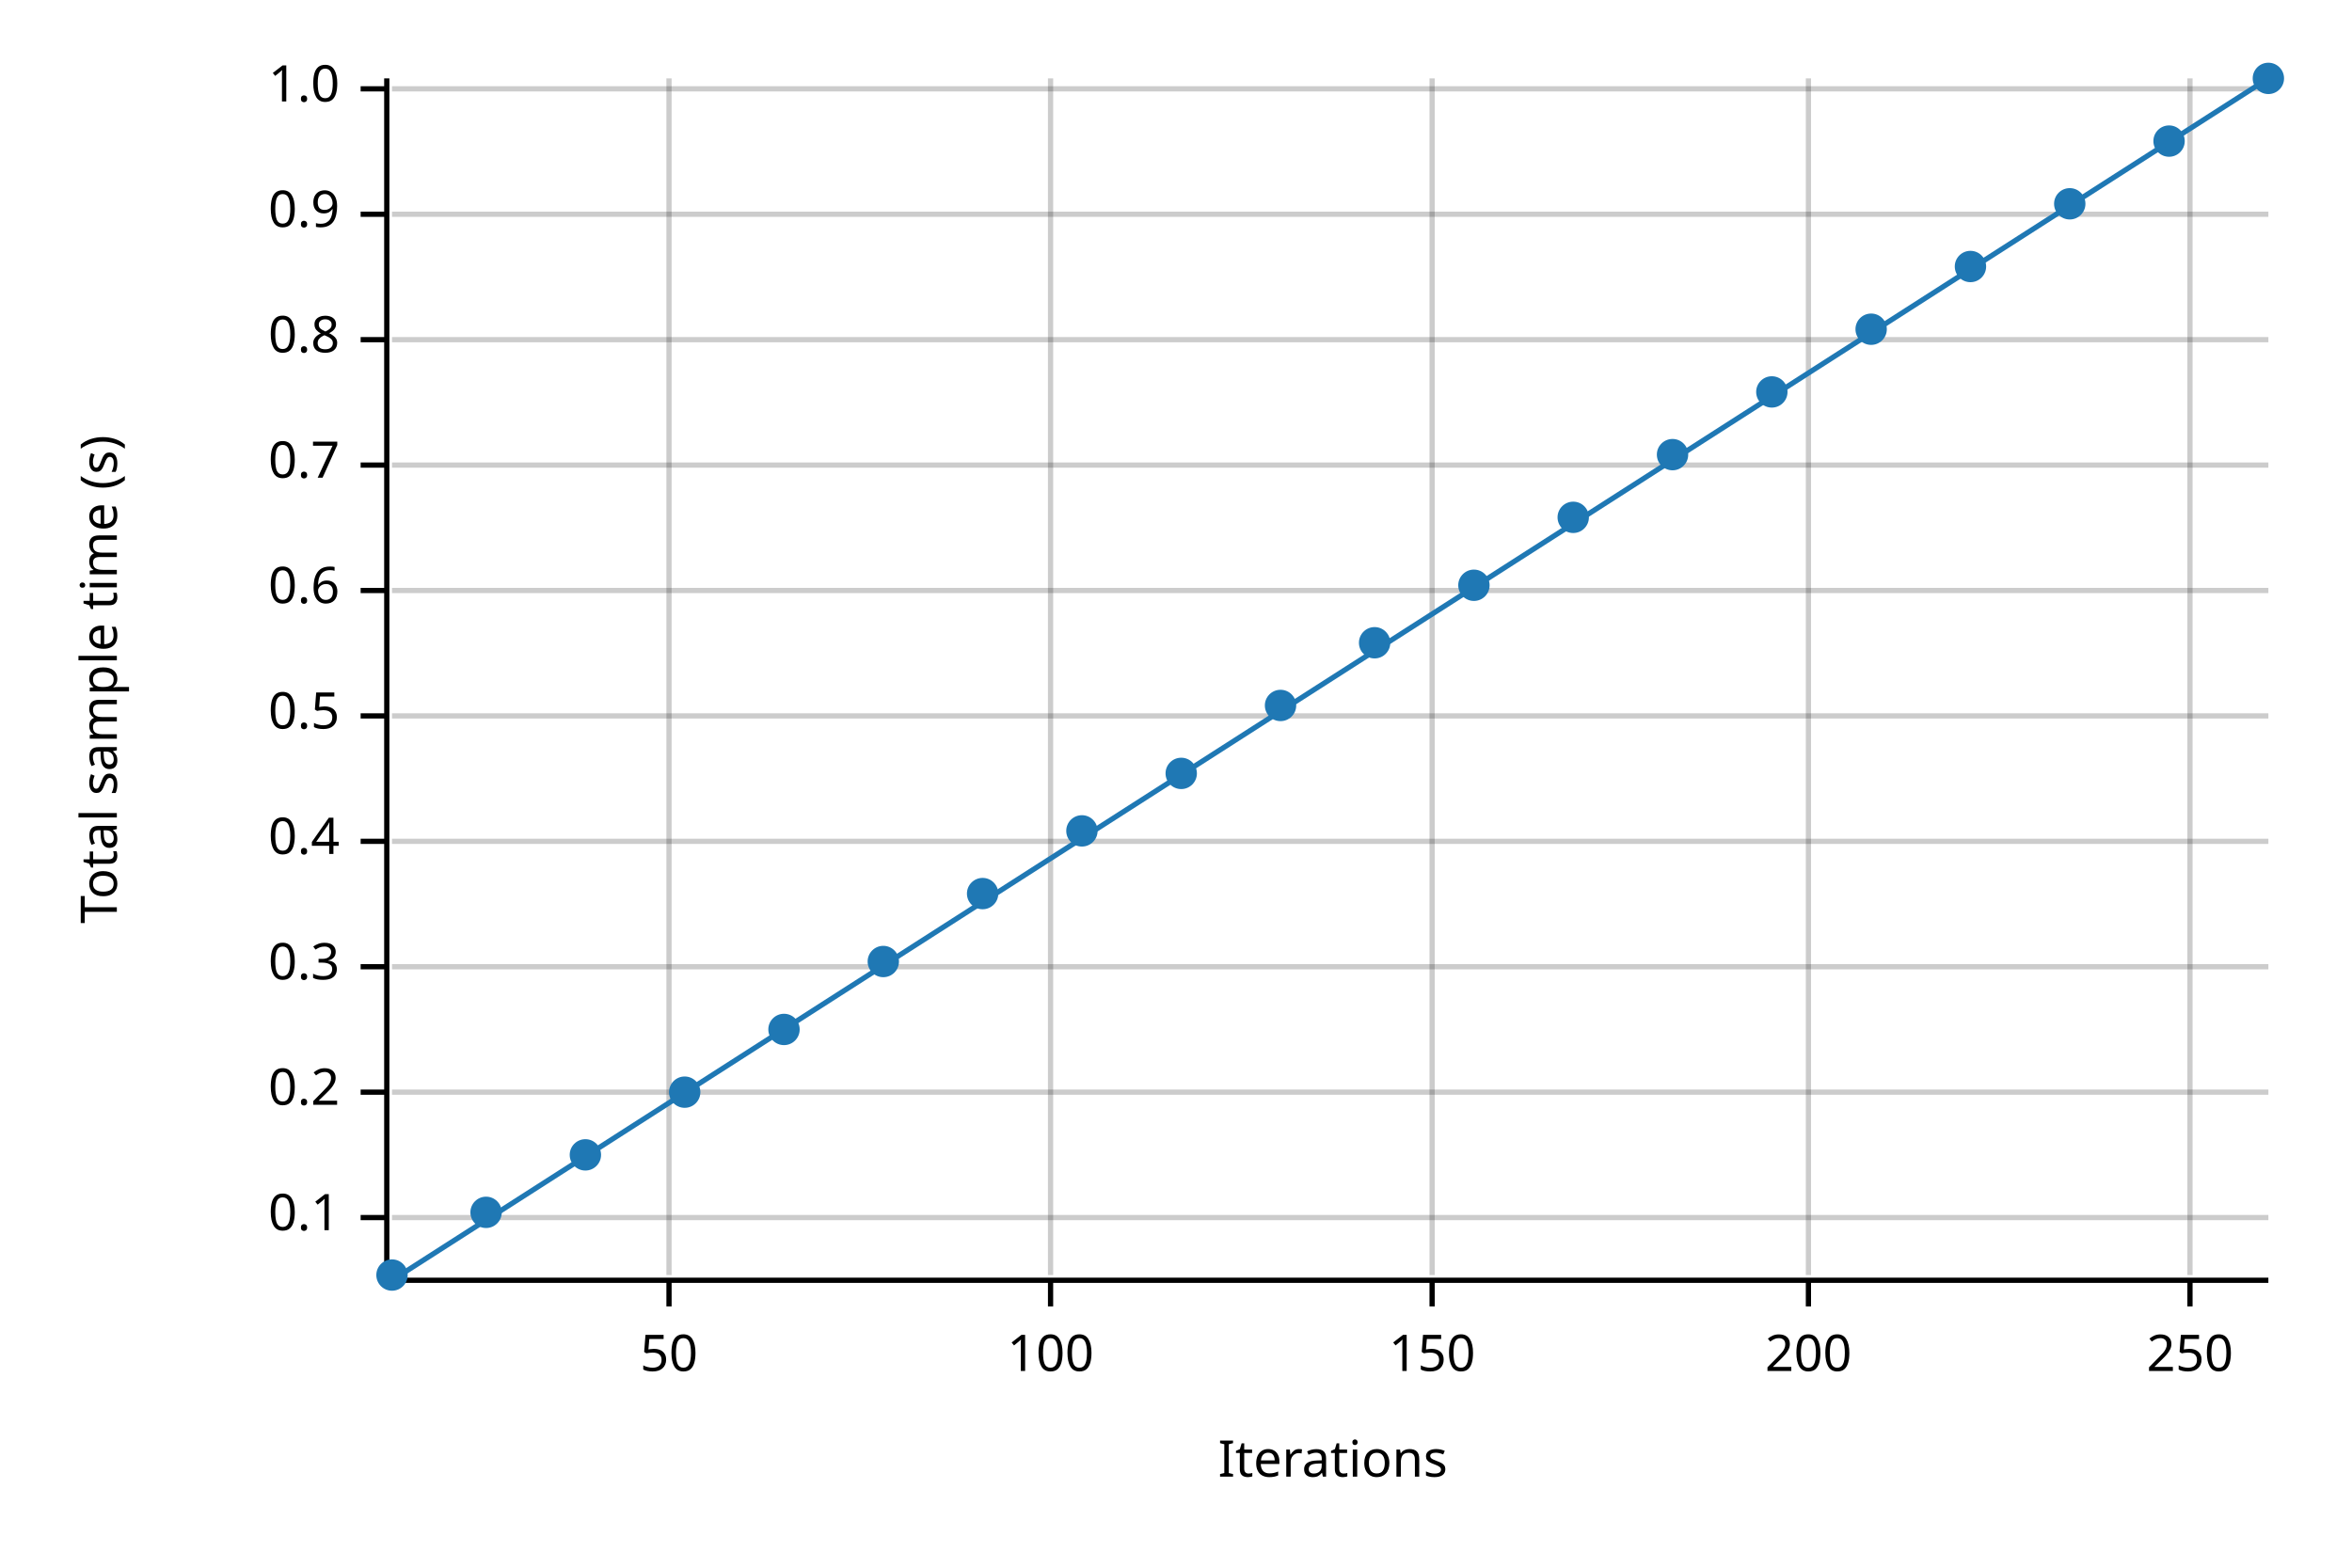
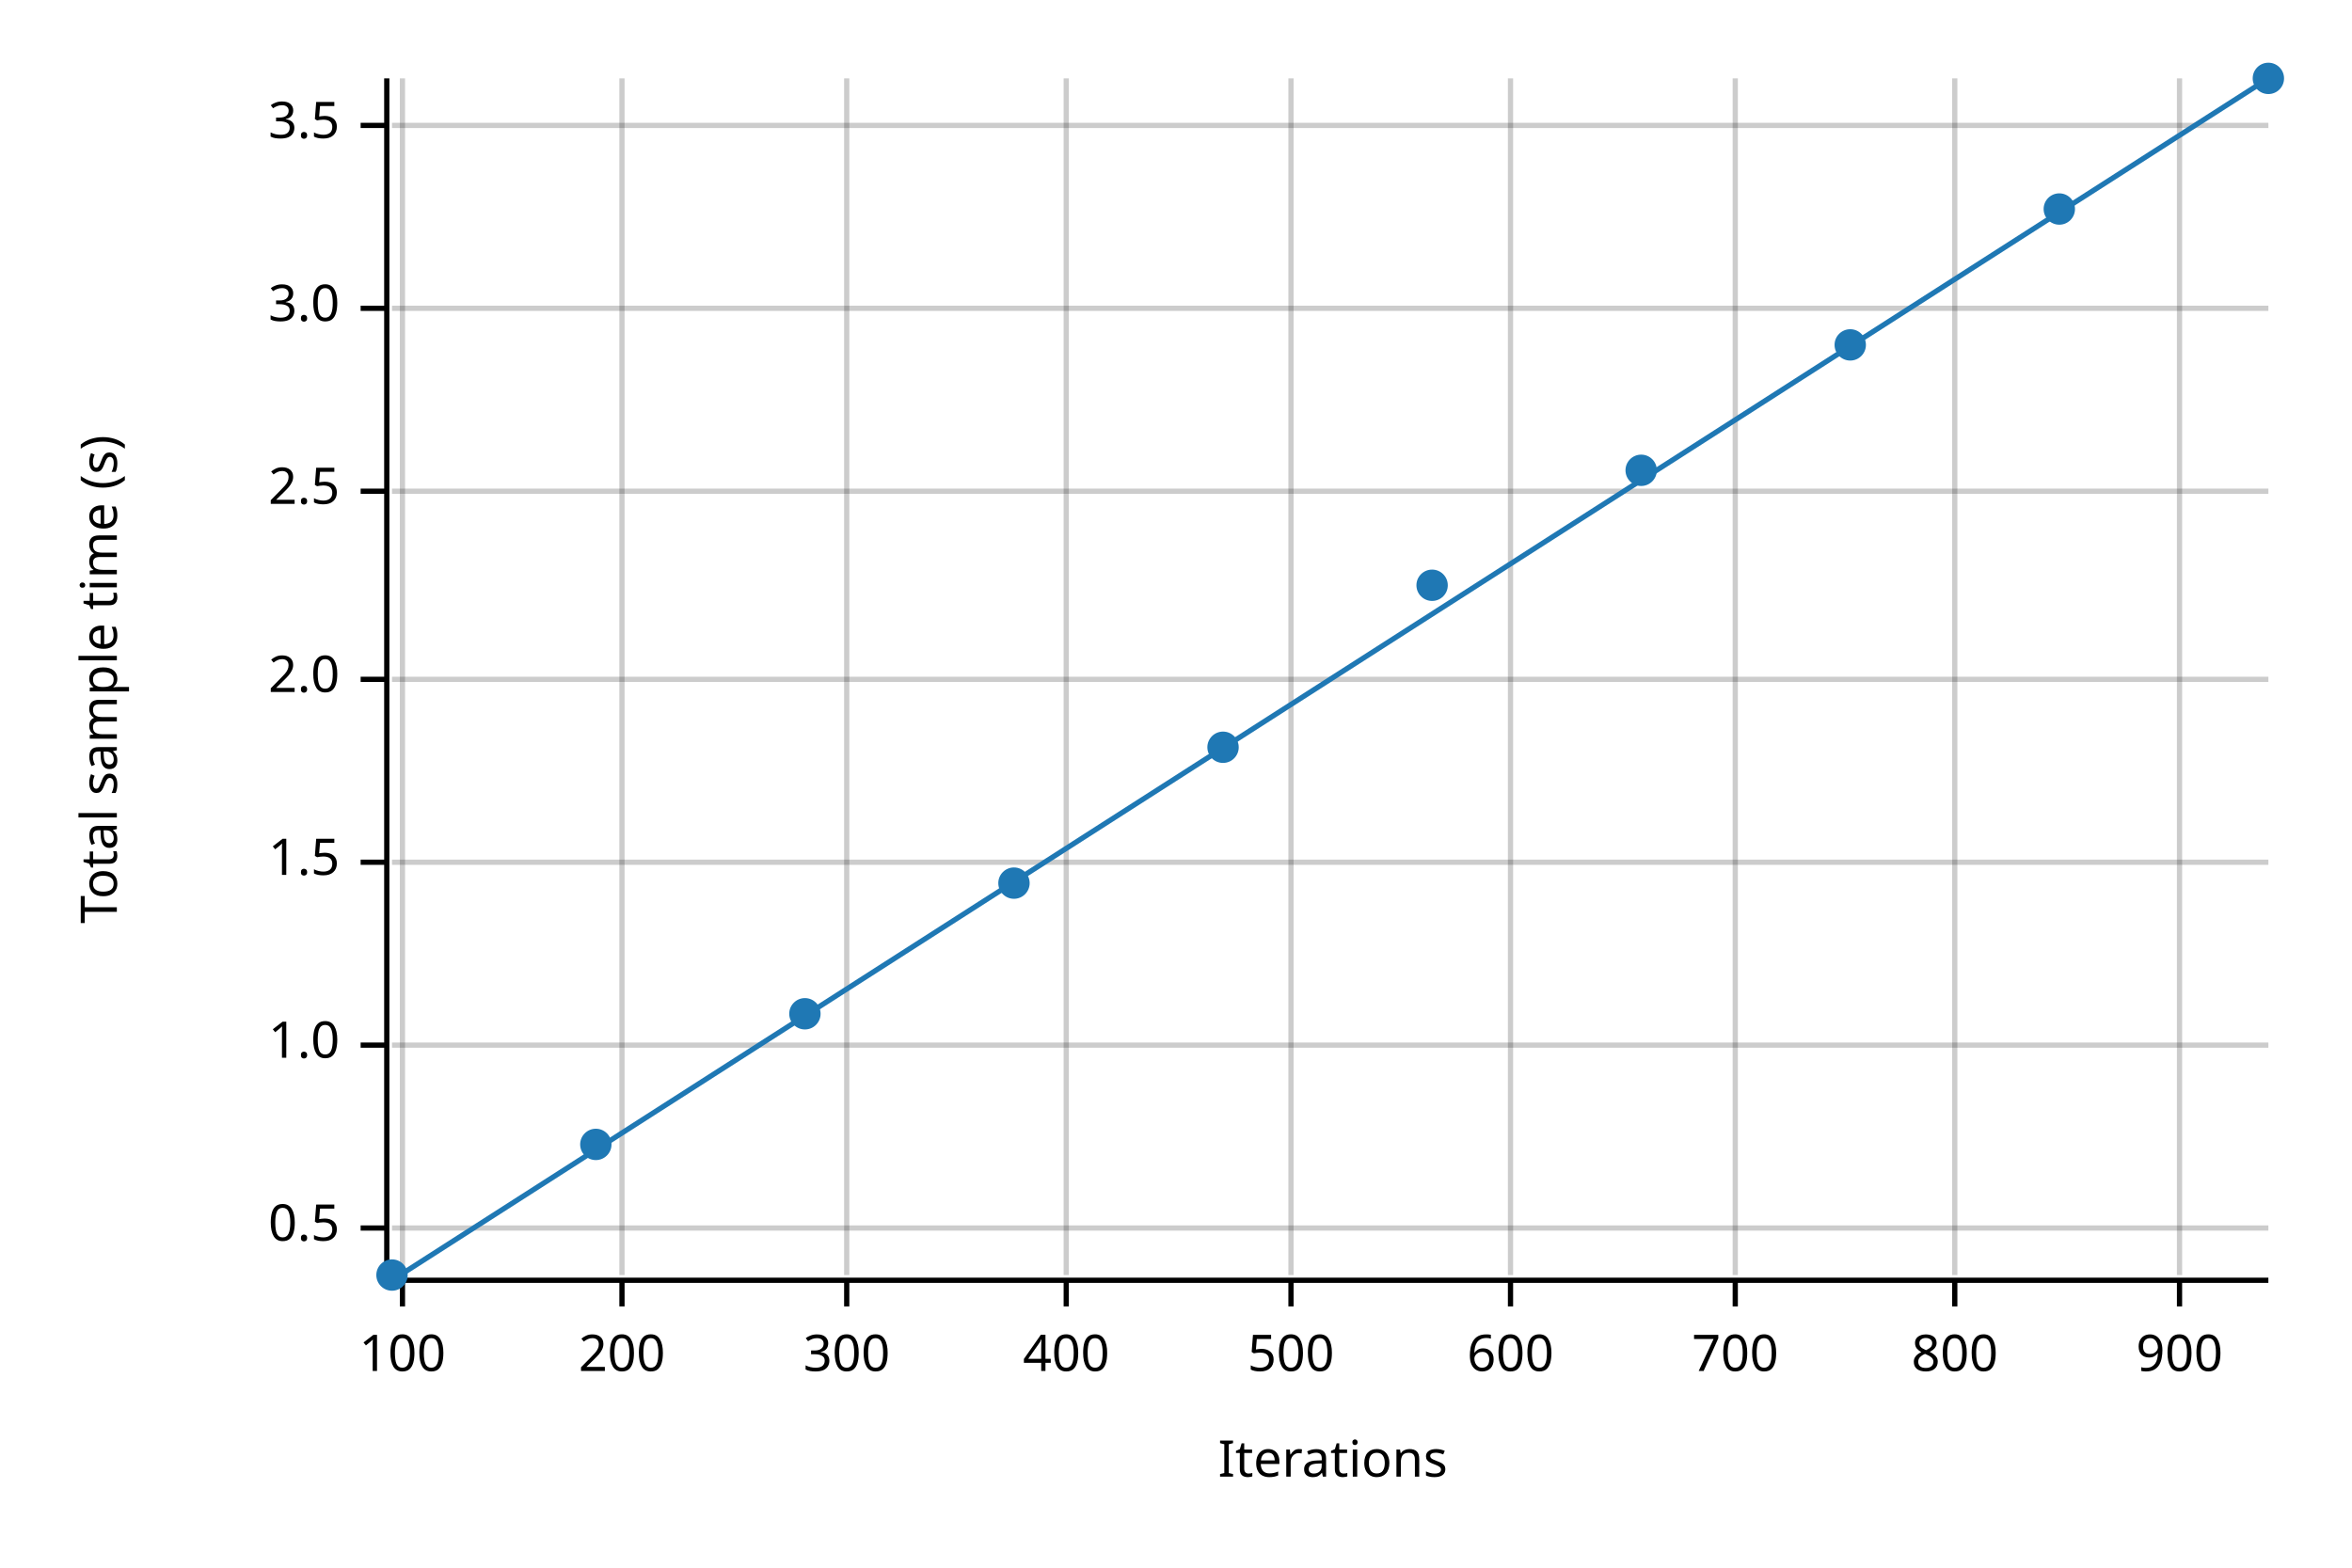
<svg xmlns="http://www.w3.org/2000/svg" width="450" height="300" viewBox="0 0 450 300">
  <text x="15" y="130" dy="0.76em" text-anchor="middle" font-family="sans-serif" font-size="9.677" opacity="1" fill="#000000" transform="rotate(270, 15, 130)">
Total sample time (s)
</text>
  <text x="255" y="285" dy="-0.5ex" text-anchor="middle" font-family="sans-serif" font-size="9.677" opacity="1" fill="#000000">
Iterations
</text>
-   <line opacity="0.2" stroke="#000000" stroke-width="1" x1="128" y1="244" x2="128" y2="15" />
-   <line opacity="0.2" stroke="#000000" stroke-width="1" x1="201" y1="244" x2="201" y2="15" />
-   <line opacity="0.2" stroke="#000000" stroke-width="1" x1="274" y1="244" x2="274" y2="15" />
-   <line opacity="0.2" stroke="#000000" stroke-width="1" x1="346" y1="244" x2="346" y2="15" />
-   <line opacity="0.2" stroke="#000000" stroke-width="1" x1="419" y1="244" x2="419" y2="15" />
-   <line opacity="0.2" stroke="#000000" stroke-width="1" x1="75" y1="233" x2="434" y2="233" />
-   <line opacity="0.2" stroke="#000000" stroke-width="1" x1="75" y1="209" x2="434" y2="209" />
-   <line opacity="0.2" stroke="#000000" stroke-width="1" x1="75" y1="185" x2="434" y2="185" />
-   <line opacity="0.2" stroke="#000000" stroke-width="1" x1="75" y1="161" x2="434" y2="161" />
-   <line opacity="0.2" stroke="#000000" stroke-width="1" x1="75" y1="137" x2="434" y2="137" />
-   <line opacity="0.2" stroke="#000000" stroke-width="1" x1="75" y1="113" x2="434" y2="113" />
-   <line opacity="0.2" stroke="#000000" stroke-width="1" x1="75" y1="89" x2="434" y2="89" />
-   <line opacity="0.2" stroke="#000000" stroke-width="1" x1="75" y1="65" x2="434" y2="65" />
-   <line opacity="0.2" stroke="#000000" stroke-width="1" x1="75" y1="41" x2="434" y2="41" />
-   <line opacity="0.2" stroke="#000000" stroke-width="1" x1="75" y1="17" x2="434" y2="17" />
+   <line opacity="0.2" stroke="#000000" stroke-width="1" x1="77" y1="244" x2="77" y2="15" />
+   <line opacity="0.2" stroke="#000000" stroke-width="1" x1="119" y1="244" x2="119" y2="15" />
+   <line opacity="0.2" stroke="#000000" stroke-width="1" x1="162" y1="244" x2="162" y2="15" />
+   <line opacity="0.2" stroke="#000000" stroke-width="1" x1="204" y1="244" x2="204" y2="15" />
+   <line opacity="0.2" stroke="#000000" stroke-width="1" x1="247" y1="244" x2="247" y2="15" />
+   <line opacity="0.2" stroke="#000000" stroke-width="1" x1="289" y1="244" x2="289" y2="15" />
+   <line opacity="0.2" stroke="#000000" stroke-width="1" x1="332" y1="244" x2="332" y2="15" />
+   <line opacity="0.2" stroke="#000000" stroke-width="1" x1="374" y1="244" x2="374" y2="15" />
+   <line opacity="0.2" stroke="#000000" stroke-width="1" x1="417" y1="244" x2="417" y2="15" />
+   <line opacity="0.2" stroke="#000000" stroke-width="1" x1="75" y1="235" x2="434" y2="235" />
+   <line opacity="0.2" stroke="#000000" stroke-width="1" x1="75" y1="200" x2="434" y2="200" />
+   <line opacity="0.2" stroke="#000000" stroke-width="1" x1="75" y1="165" x2="434" y2="165" />
+   <line opacity="0.2" stroke="#000000" stroke-width="1" x1="75" y1="130" x2="434" y2="130" />
+   <line opacity="0.2" stroke="#000000" stroke-width="1" x1="75" y1="94" x2="434" y2="94" />
+   <line opacity="0.2" stroke="#000000" stroke-width="1" x1="75" y1="59" x2="434" y2="59" />
+   <line opacity="0.2" stroke="#000000" stroke-width="1" x1="75" y1="24" x2="434" y2="24" />
  <polyline fill="none" opacity="1" stroke="#000000" stroke-width="1" points="74,15 74,244 " />
-   <text x="65" y="233" dy="0.5ex" text-anchor="end" font-family="sans-serif" font-size="9.677" opacity="1" fill="#000000">
- 0.1
- </text>
-   <polyline fill="none" opacity="1" stroke="#000000" stroke-width="1" points="69,233 74,233 " />
-   <text x="65" y="209" dy="0.5ex" text-anchor="end" font-family="sans-serif" font-size="9.677" opacity="1" fill="#000000">
- 0.2
- </text>
-   <polyline fill="none" opacity="1" stroke="#000000" stroke-width="1" points="69,209 74,209 " />
-   <text x="65" y="185" dy="0.5ex" text-anchor="end" font-family="sans-serif" font-size="9.677" opacity="1" fill="#000000">
- 0.3
- </text>
-   <polyline fill="none" opacity="1" stroke="#000000" stroke-width="1" points="69,185 74,185 " />
-   <text x="65" y="161" dy="0.5ex" text-anchor="end" font-family="sans-serif" font-size="9.677" opacity="1" fill="#000000">
- 0.4
- </text>
-   <polyline fill="none" opacity="1" stroke="#000000" stroke-width="1" points="69,161 74,161 " />
-   <text x="65" y="137" dy="0.5ex" text-anchor="end" font-family="sans-serif" font-size="9.677" opacity="1" fill="#000000">
+   <text x="65" y="235" dy="0.5ex" text-anchor="end" font-family="sans-serif" font-size="9.677" opacity="1" fill="#000000">
0.5
</text>
-   <polyline fill="none" opacity="1" stroke="#000000" stroke-width="1" points="69,137 74,137 " />
-   <text x="65" y="113" dy="0.5ex" text-anchor="end" font-family="sans-serif" font-size="9.677" opacity="1" fill="#000000">
- 0.6
- </text>
-   <polyline fill="none" opacity="1" stroke="#000000" stroke-width="1" points="69,113 74,113 " />
-   <text x="65" y="89" dy="0.5ex" text-anchor="end" font-family="sans-serif" font-size="9.677" opacity="1" fill="#000000">
- 0.7
- </text>
-   <polyline fill="none" opacity="1" stroke="#000000" stroke-width="1" points="69,89 74,89 " />
-   <text x="65" y="65" dy="0.5ex" text-anchor="end" font-family="sans-serif" font-size="9.677" opacity="1" fill="#000000">
- 0.8
- </text>
-   <polyline fill="none" opacity="1" stroke="#000000" stroke-width="1" points="69,65 74,65 " />
-   <text x="65" y="41" dy="0.5ex" text-anchor="end" font-family="sans-serif" font-size="9.677" opacity="1" fill="#000000">
- 0.9
- </text>
-   <polyline fill="none" opacity="1" stroke="#000000" stroke-width="1" points="69,41 74,41 " />
-   <text x="65" y="17" dy="0.5ex" text-anchor="end" font-family="sans-serif" font-size="9.677" opacity="1" fill="#000000">
+   <polyline fill="none" opacity="1" stroke="#000000" stroke-width="1" points="69,235 74,235 " />
+   <text x="65" y="200" dy="0.5ex" text-anchor="end" font-family="sans-serif" font-size="9.677" opacity="1" fill="#000000">
1.0
</text>
-   <polyline fill="none" opacity="1" stroke="#000000" stroke-width="1" points="69,17 74,17 " />
+   <polyline fill="none" opacity="1" stroke="#000000" stroke-width="1" points="69,200 74,200 " />
+   <text x="65" y="165" dy="0.5ex" text-anchor="end" font-family="sans-serif" font-size="9.677" opacity="1" fill="#000000">
+ 1.5
+ </text>
+   <polyline fill="none" opacity="1" stroke="#000000" stroke-width="1" points="69,165 74,165 " />
+   <text x="65" y="130" dy="0.5ex" text-anchor="end" font-family="sans-serif" font-size="9.677" opacity="1" fill="#000000">
+ 2.0
+ </text>
+   <polyline fill="none" opacity="1" stroke="#000000" stroke-width="1" points="69,130 74,130 " />
+   <text x="65" y="94" dy="0.5ex" text-anchor="end" font-family="sans-serif" font-size="9.677" opacity="1" fill="#000000">
+ 2.5
+ </text>
+   <polyline fill="none" opacity="1" stroke="#000000" stroke-width="1" points="69,94 74,94 " />
+   <text x="65" y="59" dy="0.5ex" text-anchor="end" font-family="sans-serif" font-size="9.677" opacity="1" fill="#000000">
+ 3.0
+ </text>
+   <polyline fill="none" opacity="1" stroke="#000000" stroke-width="1" points="69,59 74,59 " />
+   <text x="65" y="24" dy="0.5ex" text-anchor="end" font-family="sans-serif" font-size="9.677" opacity="1" fill="#000000">
+ 3.5
+ </text>
+   <polyline fill="none" opacity="1" stroke="#000000" stroke-width="1" points="69,24 74,24 " />
  <polyline fill="none" opacity="1" stroke="#000000" stroke-width="1" points="75,245 434,245 " />
-   <text x="128" y="255" dy="0.76em" text-anchor="middle" font-family="sans-serif" font-size="9.677" opacity="1" fill="#000000">
- 50
- </text>
-   <polyline fill="none" opacity="1" stroke="#000000" stroke-width="1" points="128,245 128,250 " />
-   <text x="201" y="255" dy="0.76em" text-anchor="middle" font-family="sans-serif" font-size="9.677" opacity="1" fill="#000000">
+   <text x="77" y="255" dy="0.76em" text-anchor="middle" font-family="sans-serif" font-size="9.677" opacity="1" fill="#000000">
100
</text>
-   <polyline fill="none" opacity="1" stroke="#000000" stroke-width="1" points="201,245 201,250 " />
-   <text x="274" y="255" dy="0.76em" text-anchor="middle" font-family="sans-serif" font-size="9.677" opacity="1" fill="#000000">
- 150
- </text>
-   <polyline fill="none" opacity="1" stroke="#000000" stroke-width="1" points="274,245 274,250 " />
-   <text x="346" y="255" dy="0.76em" text-anchor="middle" font-family="sans-serif" font-size="9.677" opacity="1" fill="#000000">
+   <polyline fill="none" opacity="1" stroke="#000000" stroke-width="1" points="77,245 77,250 " />
+   <text x="119" y="255" dy="0.76em" text-anchor="middle" font-family="sans-serif" font-size="9.677" opacity="1" fill="#000000">
200
</text>
-   <polyline fill="none" opacity="1" stroke="#000000" stroke-width="1" points="346,245 346,250 " />
-   <text x="419" y="255" dy="0.76em" text-anchor="middle" font-family="sans-serif" font-size="9.677" opacity="1" fill="#000000">
- 250
+   <polyline fill="none" opacity="1" stroke="#000000" stroke-width="1" points="119,245 119,250 " />
+   <text x="162" y="255" dy="0.76em" text-anchor="middle" font-family="sans-serif" font-size="9.677" opacity="1" fill="#000000">
+ 300
</text>
-   <polyline fill="none" opacity="1" stroke="#000000" stroke-width="1" points="419,245 419,250 " />
+   <polyline fill="none" opacity="1" stroke="#000000" stroke-width="1" points="162,245 162,250 " />
+   <text x="204" y="255" dy="0.76em" text-anchor="middle" font-family="sans-serif" font-size="9.677" opacity="1" fill="#000000">
+ 400
+ </text>
+   <polyline fill="none" opacity="1" stroke="#000000" stroke-width="1" points="204,245 204,250 " />
+   <text x="247" y="255" dy="0.76em" text-anchor="middle" font-family="sans-serif" font-size="9.677" opacity="1" fill="#000000">
+ 500
+ </text>
+   <polyline fill="none" opacity="1" stroke="#000000" stroke-width="1" points="247,245 247,250 " />
+   <text x="289" y="255" dy="0.76em" text-anchor="middle" font-family="sans-serif" font-size="9.677" opacity="1" fill="#000000">
+ 600
+ </text>
+   <polyline fill="none" opacity="1" stroke="#000000" stroke-width="1" points="289,245 289,250 " />
+   <text x="332" y="255" dy="0.76em" text-anchor="middle" font-family="sans-serif" font-size="9.677" opacity="1" fill="#000000">
+ 700
+ </text>
+   <polyline fill="none" opacity="1" stroke="#000000" stroke-width="1" points="332,245 332,250 " />
+   <text x="374" y="255" dy="0.76em" text-anchor="middle" font-family="sans-serif" font-size="9.677" opacity="1" fill="#000000">
+ 800
+ </text>
+   <polyline fill="none" opacity="1" stroke="#000000" stroke-width="1" points="374,245 374,250 " />
+   <text x="417" y="255" dy="0.76em" text-anchor="middle" font-family="sans-serif" font-size="9.677" opacity="1" fill="#000000">
+ 900
+ </text>
+   <polyline fill="none" opacity="1" stroke="#000000" stroke-width="1" points="417,245 417,250 " />
  <circle cx="75" cy="244" r="3" opacity="1" fill="#1F78B4" stroke="none" stroke-width="1" />
-   <circle cx="93" cy="232" r="3" opacity="1" fill="#1F78B4" stroke="none" stroke-width="1" />
-   <circle cx="112" cy="221" r="3" opacity="1" fill="#1F78B4" stroke="none" stroke-width="1" />
-   <circle cx="131" cy="209" r="3" opacity="1" fill="#1F78B4" stroke="none" stroke-width="1" />
-   <circle cx="150" cy="197" r="3" opacity="1" fill="#1F78B4" stroke="none" stroke-width="1" />
-   <circle cx="169" cy="184" r="3" opacity="1" fill="#1F78B4" stroke="none" stroke-width="1" />
-   <circle cx="188" cy="171" r="3" opacity="1" fill="#1F78B4" stroke="none" stroke-width="1" />
-   <circle cx="207" cy="159" r="3" opacity="1" fill="#1F78B4" stroke="none" stroke-width="1" />
-   <circle cx="226" cy="148" r="3" opacity="1" fill="#1F78B4" stroke="none" stroke-width="1" />
-   <circle cx="245" cy="135" r="3" opacity="1" fill="#1F78B4" stroke="none" stroke-width="1" />
-   <circle cx="263" cy="123" r="3" opacity="1" fill="#1F78B4" stroke="none" stroke-width="1" />
-   <circle cx="282" cy="112" r="3" opacity="1" fill="#1F78B4" stroke="none" stroke-width="1" />
-   <circle cx="301" cy="99" r="3" opacity="1" fill="#1F78B4" stroke="none" stroke-width="1" />
-   <circle cx="320" cy="87" r="3" opacity="1" fill="#1F78B4" stroke="none" stroke-width="1" />
-   <circle cx="339" cy="75" r="3" opacity="1" fill="#1F78B4" stroke="none" stroke-width="1" />
-   <circle cx="358" cy="63" r="3" opacity="1" fill="#1F78B4" stroke="none" stroke-width="1" />
-   <circle cx="377" cy="51" r="3" opacity="1" fill="#1F78B4" stroke="none" stroke-width="1" />
-   <circle cx="396" cy="39" r="3" opacity="1" fill="#1F78B4" stroke="none" stroke-width="1" />
-   <circle cx="415" cy="27" r="3" opacity="1" fill="#1F78B4" stroke="none" stroke-width="1" />
+   <circle cx="114" cy="219" r="3" opacity="1" fill="#1F78B4" stroke="none" stroke-width="1" />
+   <circle cx="154" cy="194" r="3" opacity="1" fill="#1F78B4" stroke="none" stroke-width="1" />
+   <circle cx="194" cy="169" r="3" opacity="1" fill="#1F78B4" stroke="none" stroke-width="1" />
+   <circle cx="234" cy="143" r="3" opacity="1" fill="#1F78B4" stroke="none" stroke-width="1" />
+   <circle cx="274" cy="112" r="3" opacity="1" fill="#1F78B4" stroke="none" stroke-width="1" />
+   <circle cx="314" cy="90" r="3" opacity="1" fill="#1F78B4" stroke="none" stroke-width="1" />
+   <circle cx="354" cy="66" r="3" opacity="1" fill="#1F78B4" stroke="none" stroke-width="1" />
+   <circle cx="394" cy="40" r="3" opacity="1" fill="#1F78B4" stroke="none" stroke-width="1" />
  <circle cx="434" cy="15" r="3" opacity="1" fill="#1F78B4" stroke="none" stroke-width="1" />
  <polyline fill="none" opacity="1" stroke="#1F78B4" stroke-width="1" points="75,245 434,15 " />
  <polygon opacity="0.25" fill="#1F78B4" points="75,245 434,15 434,15 " />
</svg>
